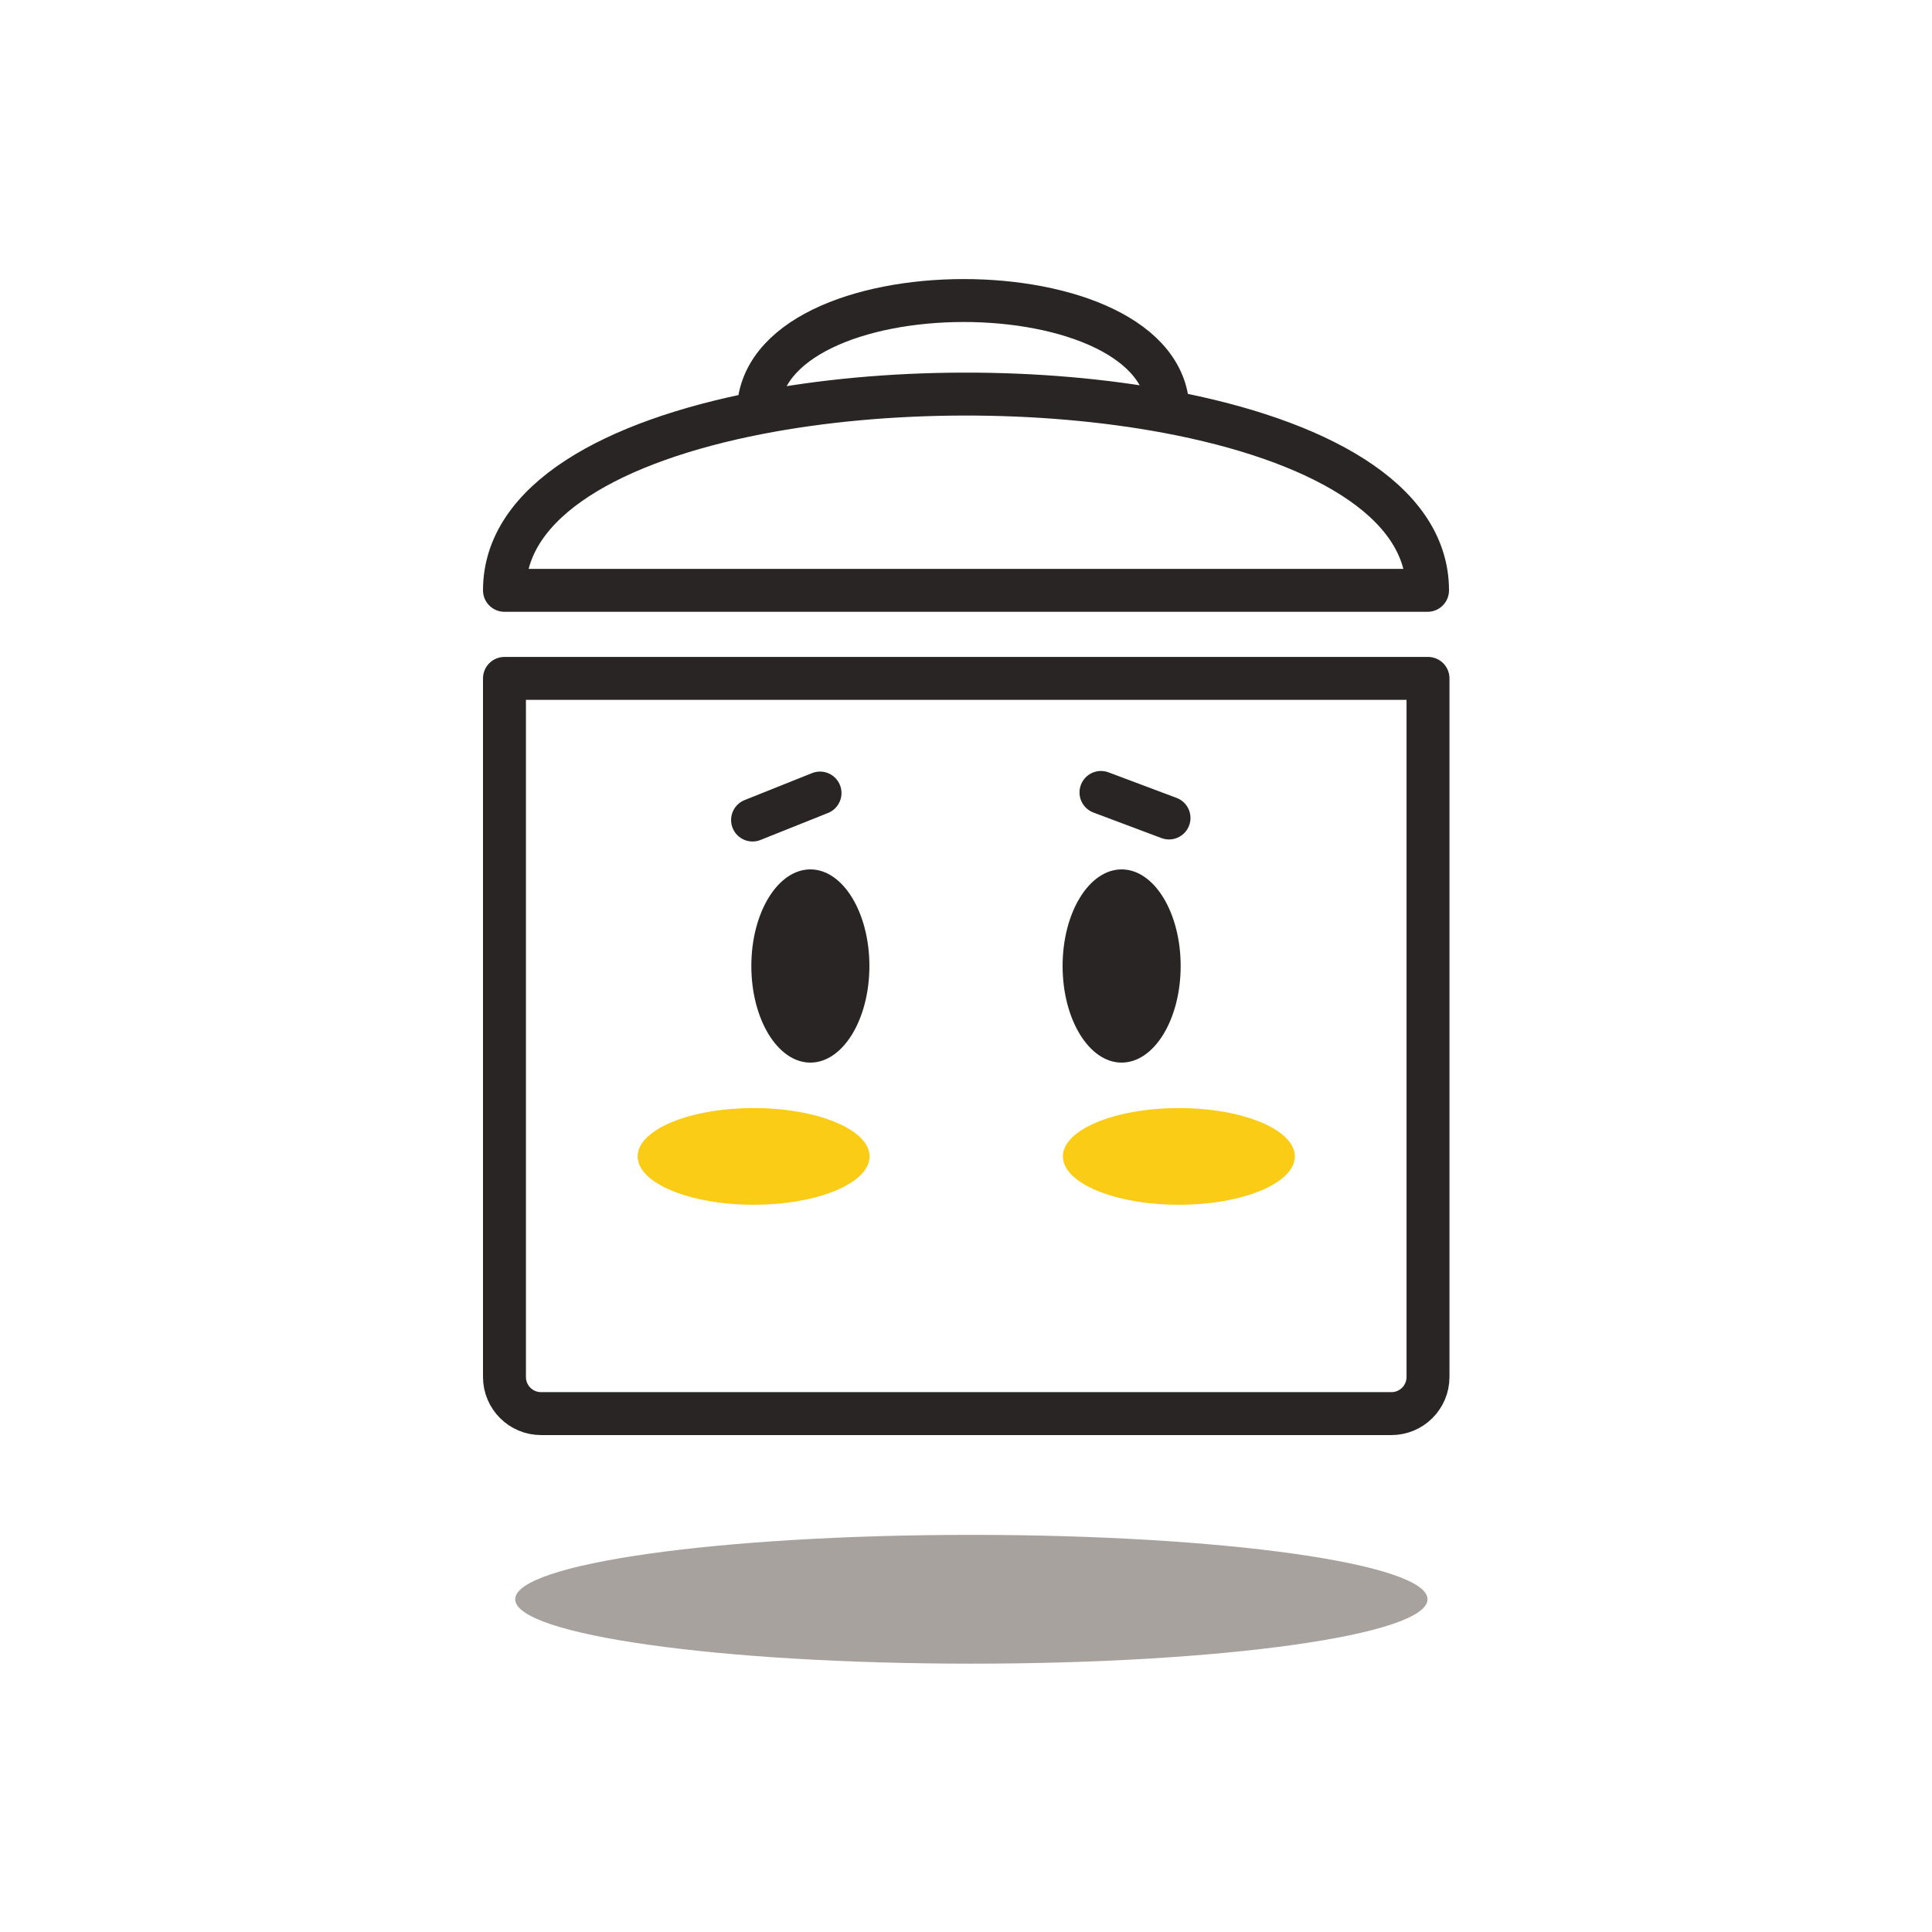
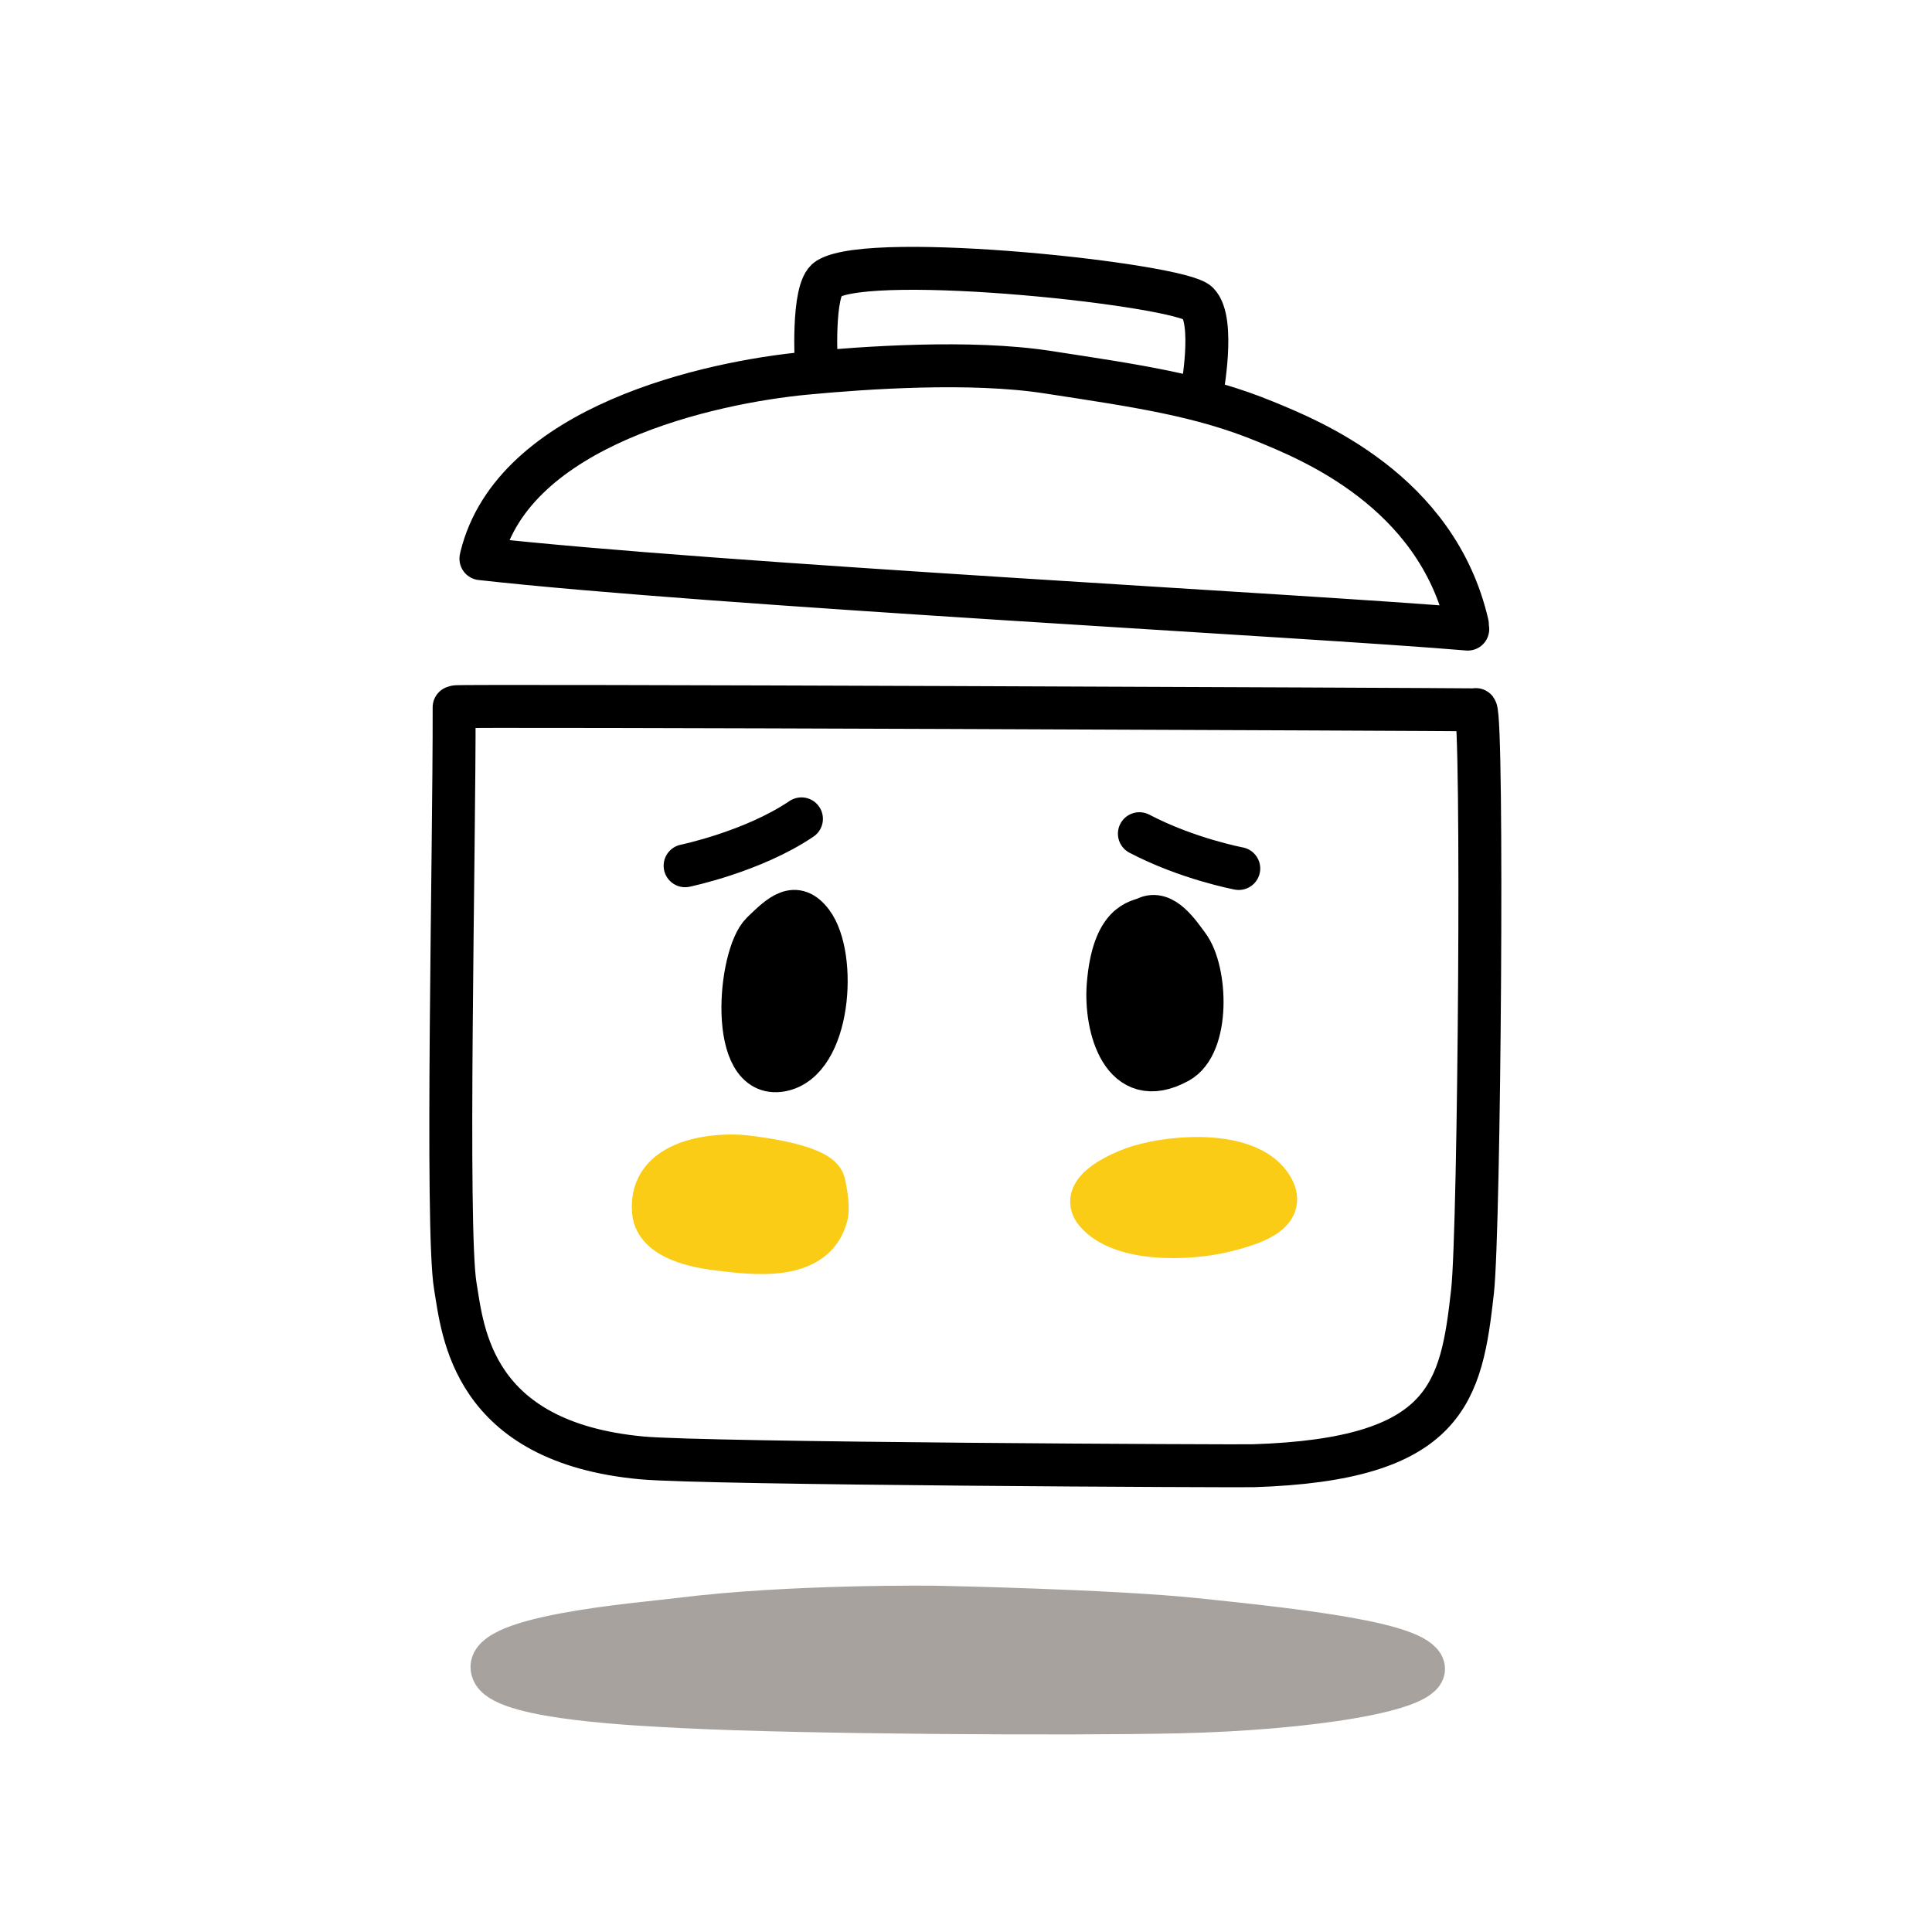
- <svg xmlns="http://www.w3.org/2000/svg" viewBox="0 0 180 180" fill="none">
-   <path d="M47 63.205H133.044V128.292C133.044 130.176 131.516 131.703 129.632 131.703H50.412C48.528 131.703 47 130.176 47 128.292V63.205Z" stroke="#292524" stroke-width="4" stroke-linejoin="round" />
-   <path d="M81 90C81 94.971 78.538 99 75.5 99C72.462 99 70 94.971 70 90C70 85.029 72.462 81 75.5 81C78.538 81 81 85.029 81 90Z" fill="#292524" />
-   <path d="M110 90C110 94.971 107.538 99 104.5 99C101.462 99 99 94.971 99 90C99 85.029 101.462 81 104.5 81C107.538 81 110 85.029 110 90Z" fill="#292524" />
-   <path d="M70.212 112.244C64.245 112.244 59.407 110.227 59.407 107.74C59.407 105.253 64.245 103.237 70.212 103.237C76.18 103.237 81.017 105.253 81.017 107.74C81.017 110.227 76.18 112.244 70.212 112.244Z" fill="#FACC15" />
-   <path d="M109.831 112.244C103.864 112.244 99.026 110.227 99.026 107.74C99.026 105.253 103.864 103.237 109.831 103.237C115.799 103.237 120.637 105.253 120.637 107.74C120.637 110.227 115.799 112.244 109.831 112.244Z" fill="#FACC15" />
-   <path d="M70.65 38.472C57.238 41.079 47 46.588 47 55H133C133 46.479 122.494 40.937 108.827 38.372M70.65 38.472C82.523 36.164 96.882 36.131 108.827 38.372M70.65 38.472C70.65 24.526 108.827 24.526 108.827 38.372" stroke="#292524" stroke-width="4" stroke-linejoin="round" />
-   <path d="M70.114 76.4L76.4 73.886M102.575 73.83L108.914 76.21" stroke="#292524" stroke-width="4" stroke-linecap="round" />
-   <ellipse cx="90.5" cy="149" rx="42.5" ry="6" fill="#A8A29E" />
+ <svg xmlns="http://www.w3.org/2000/svg" fill="none" viewBox="0 0 180 180">
+   <path stroke="#000" stroke-linecap="round" stroke-linejoin="round" stroke-miterlimit="10" stroke-width="4" d="M42.474 65.848c-.286-.149 92.362.243 95.031.286m-95.195-.238c.027 13.477-.781 48.608.108 53.91.704 4.194 1.477 14.554 17.383 16.023 6.034.558 55.645.77 56.937.73 18.149-.569 19.407-6.825 20.456-16.267.653-5.878.993-53.232.305-54.182M44.806 52.05c21.6 2.426 77.448 5.318 91.942 6.563m-91.906-6.733c2.991-12.244 21.353-16.266 30.242-17.106 5.452-.515 15.305-1.21 22.471-.108 8.347 1.284 14.302 2.125 20.338 4.615 4.05 1.67 15.947 6.391 18.82 18.888M76.062 34.207s-.453-7.282 1.081-8.222c4.211-2.579 32.772.523 34.468 2.25 1.634 1.664.349 8.383.349 8.383" />
+   <path stroke="#000" stroke-linecap="round" stroke-linejoin="round" stroke-miterlimit="10" stroke-width="4" d="M63.83 80.659s6.29-1.295 10.839-4.368M106.154 77.673c4.495 2.354 9.259 3.243 9.259 3.243" />
+   <path fill="#000" stroke="#000" stroke-linecap="round" stroke-linejoin="round" stroke-miterlimit="10" stroke-width="4" d="M70.996 86.912c-2.182 2.125-3.142 13.707 1.787 12.798 4.577-.844 5.208-10.642 2.856-13.762-1.528-2.026-2.885-.747-4.643.965ZM106.757 85.559c-.613.31-3.044.273-3.511 6.248-.298 3.802 1.3 10.018 6.543 7.128 2.917-1.609 2.65-8.503.888-10.84-.792-1.051-2.272-3.369-3.92-2.536Z" />
+   <path fill="#FACC15" stroke="#FACC15" stroke-linecap="round" stroke-linejoin="round" stroke-miterlimit="10" stroke-width="4" d="M76.764 110.237c-.35-1.598-5.939-2.308-7.311-2.468-2.487-.291-9.044.122-8.565 5.134.246 2.568 4.196 3.261 6.034 3.476 2.908.34 9.018 1.292 10.09-3.174.181-.756-.08-2.203-.248-2.968ZM118.263 110.275c-2.216-2.976-8.639-2.641-12.127-1.595-1.46.438-5.759 2.215-4.028 4.254 2.322 2.735 8.485 2.584 11.963 1.744 3.437-.83 5.986-1.995 4.192-4.403Z" />
+   <path fill="#A8A29E" stroke="#A8A29E" stroke-linecap="round" stroke-linejoin="round" stroke-miterlimit="10" stroke-width="4" d="M87.201 149.739s-13.43-.181-23.803 1.117c-3.83.479-19.34 1.671-17.395 5.023 1.389 2.396 13.62 2.922 17.801 3.135 11.057.563 36.018.705 46.054.475 11.925-.273 23.412-2.02 22.744-4.18-.668-2.161-11.012-3.365-21.143-4.416-8.115-.843-24.259-1.154-24.259-1.154Z" />
</svg>
